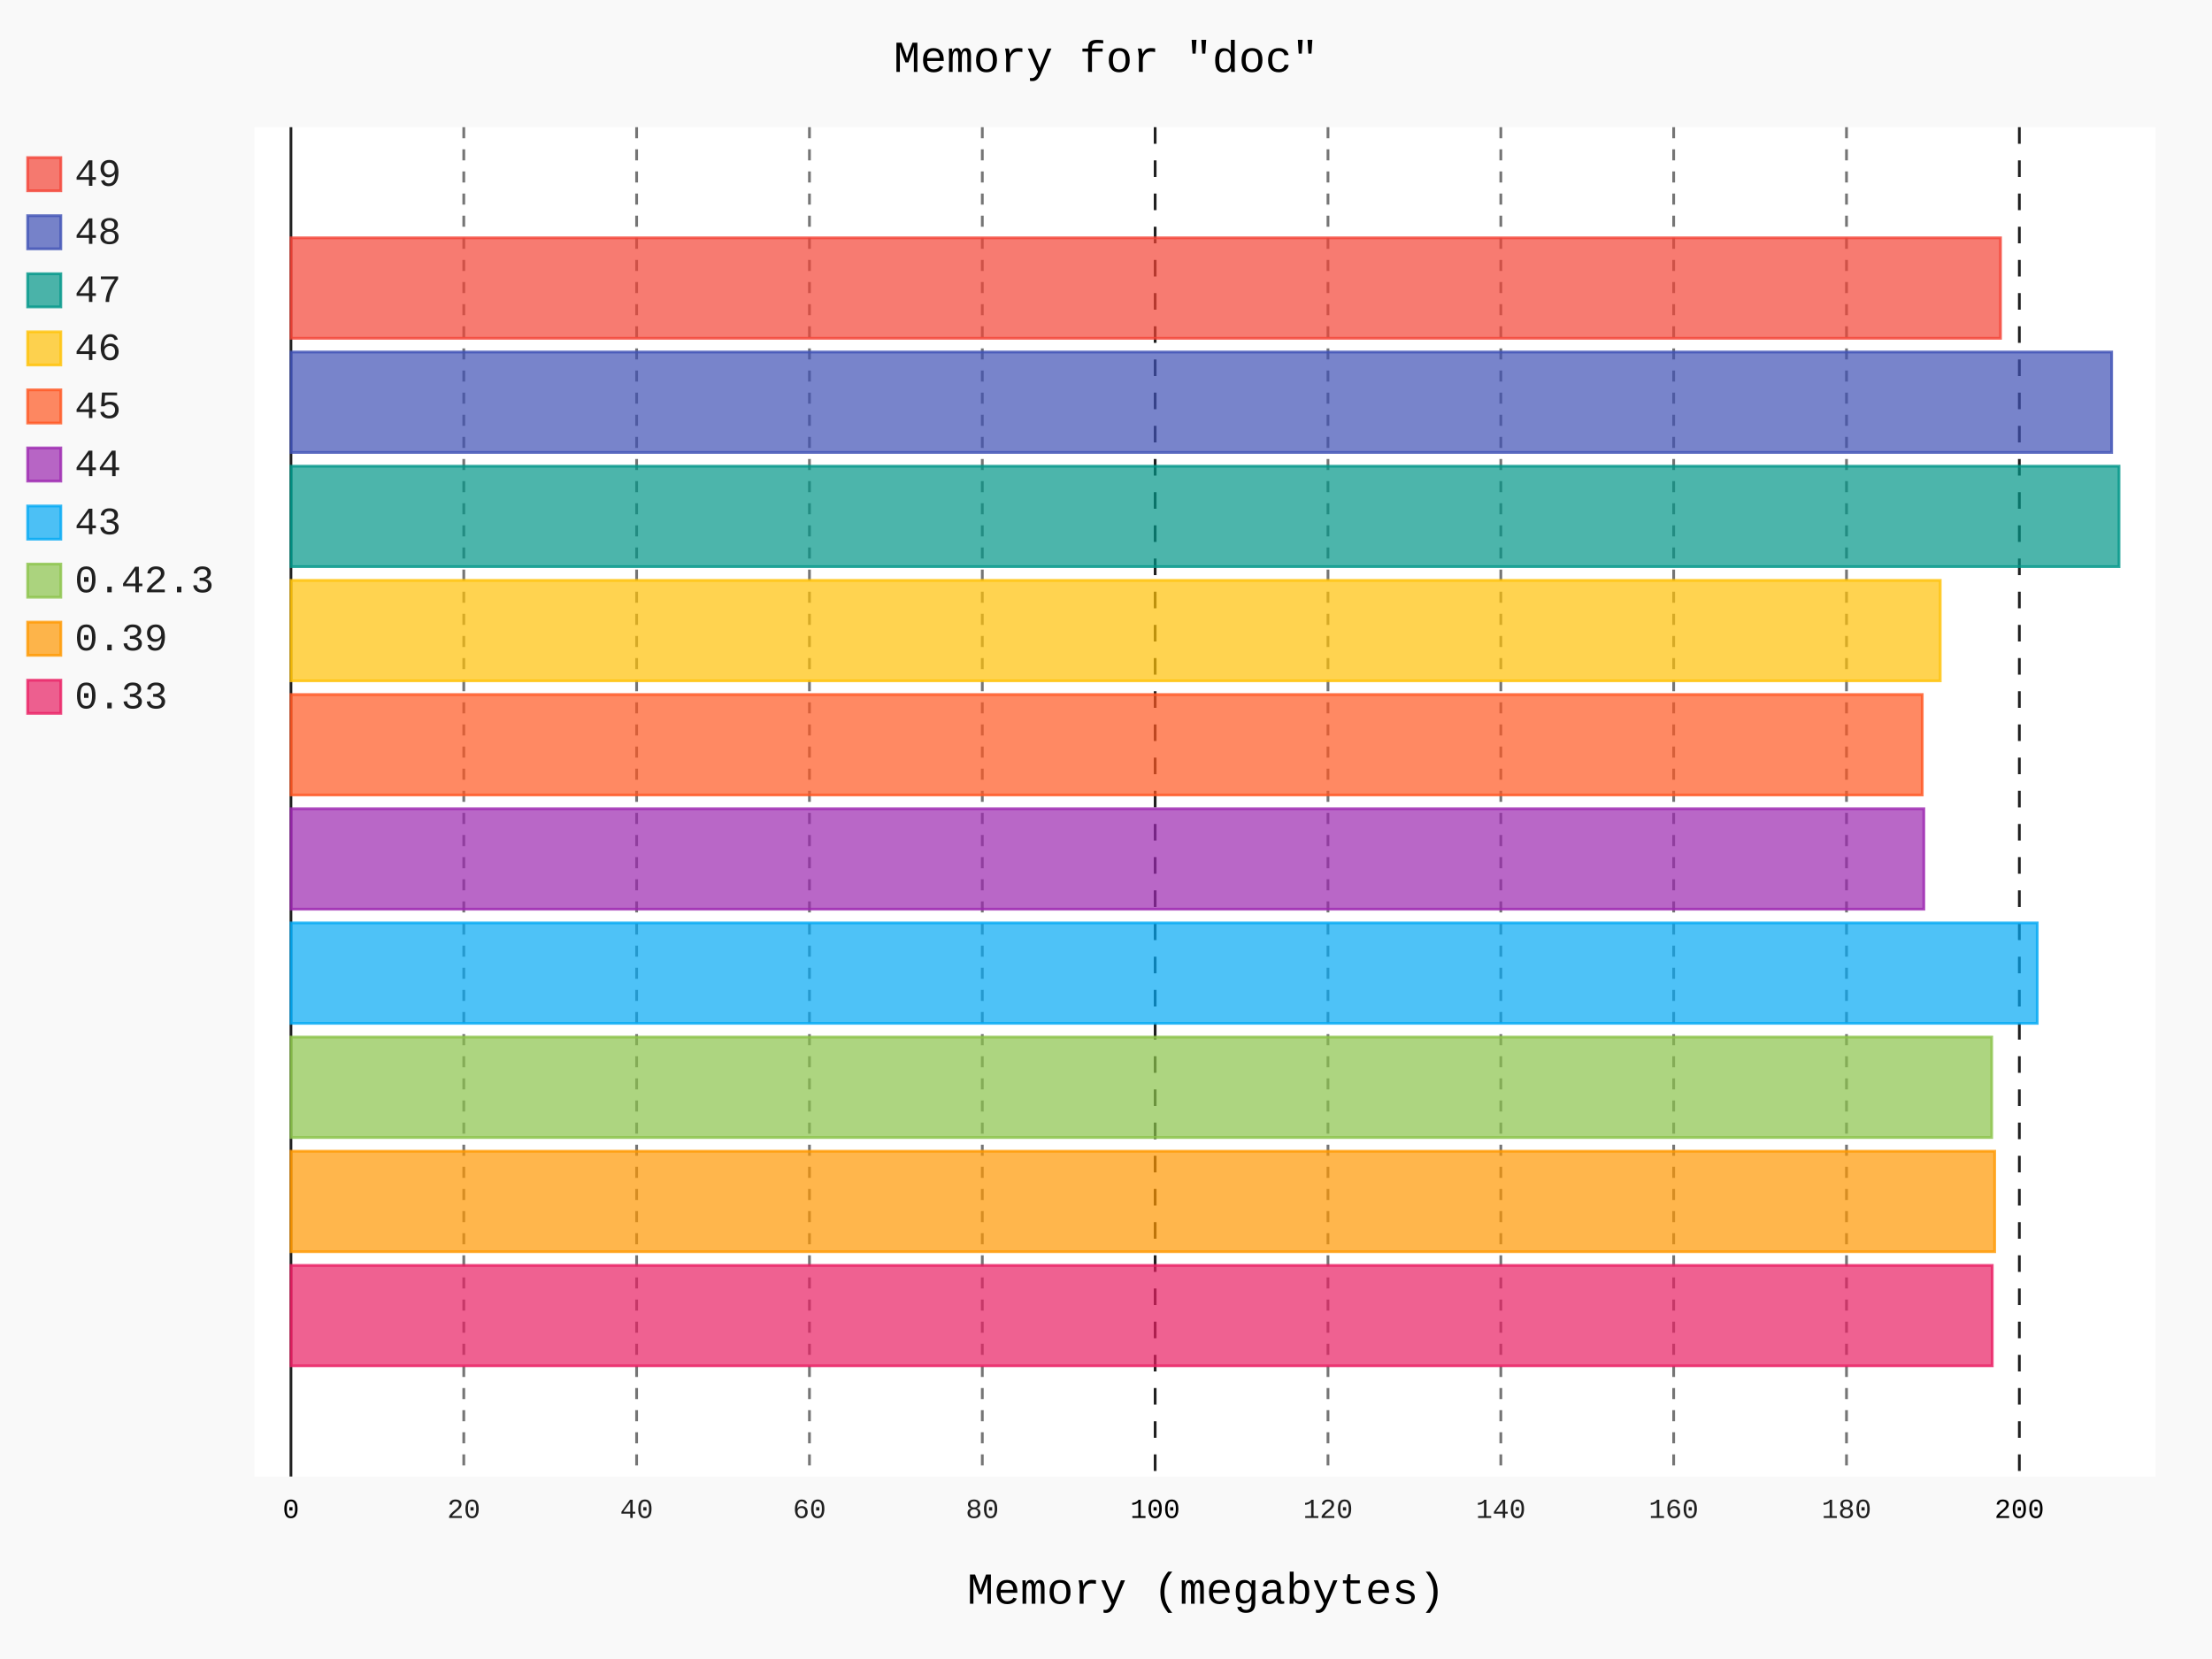
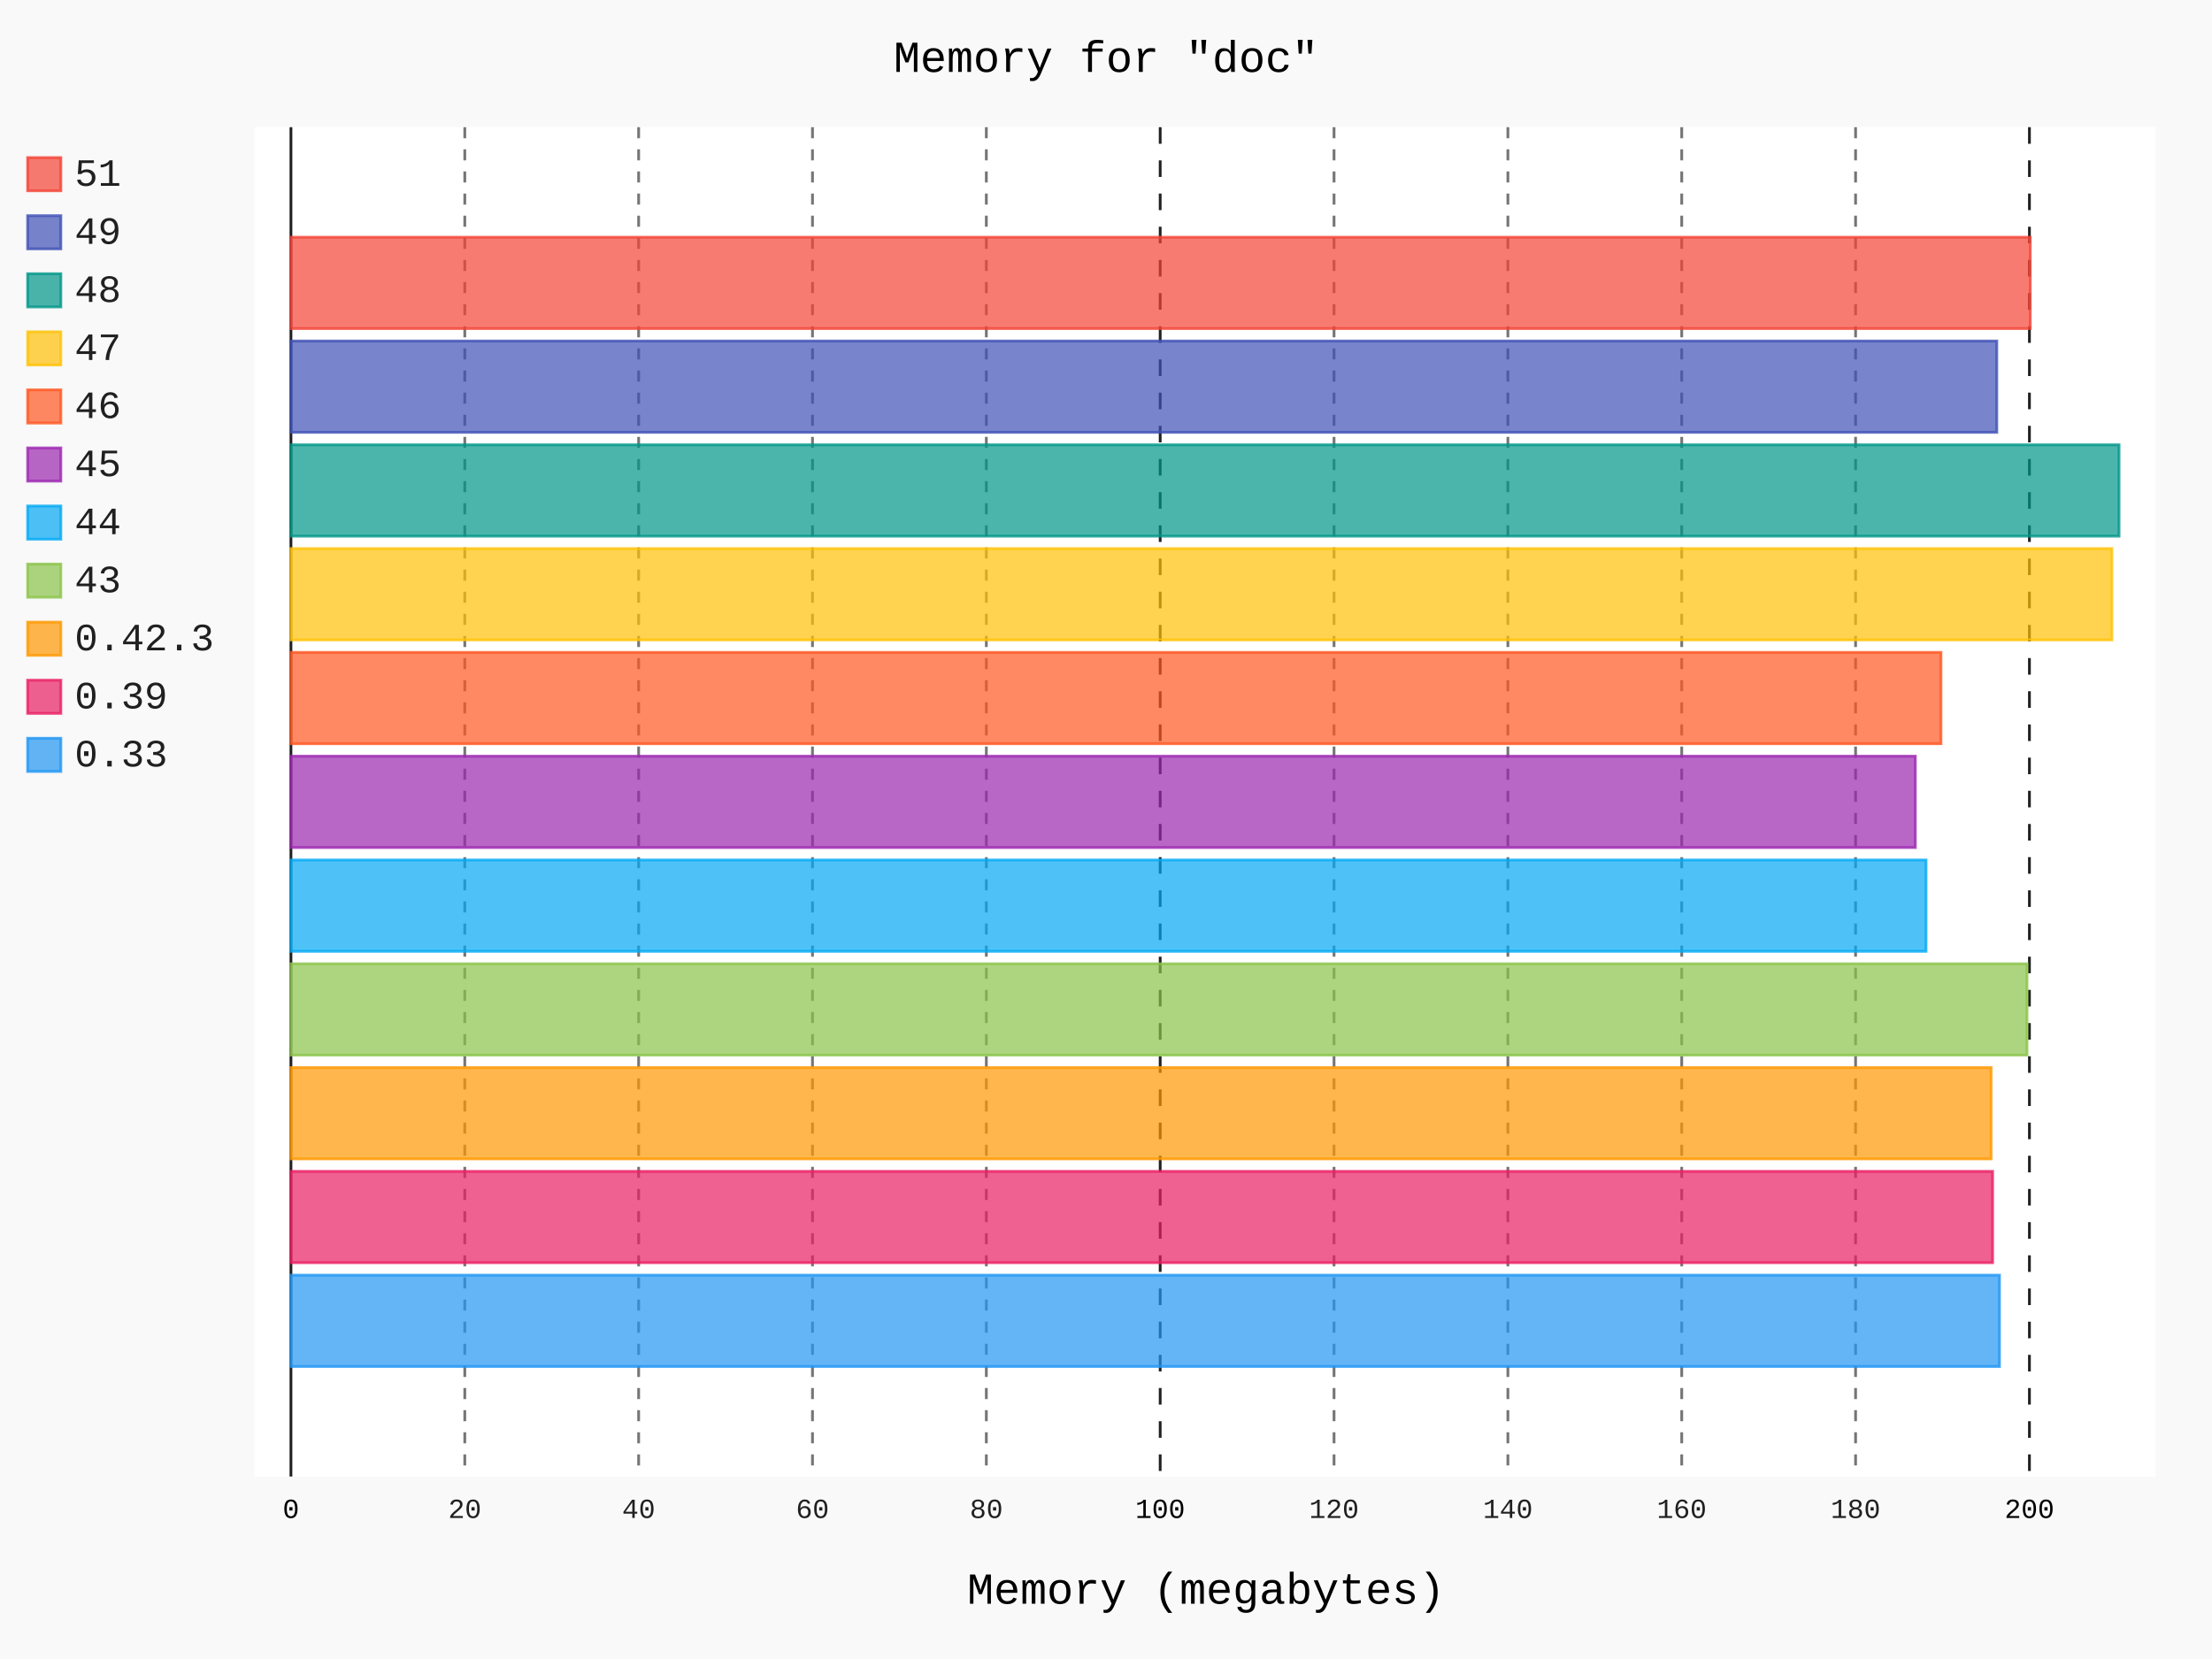
- <svg xmlns="http://www.w3.org/2000/svg" class="pygal-chart" id="chart-a7226d30-f018-4cbb-b6de-66efb2b228c3" viewBox="0 0 800 600">
+ <svg xmlns="http://www.w3.org/2000/svg" class="pygal-chart" id="chart-fff62bf2-cb3a-4dd5-8151-cdb51934aa70" viewBox="0 0 800 600">
  <defs>
-     <style type="text/css">#chart-a7226d30-f018-4cbb-b6de-66efb2b228c3{-webkit-user-select:none;-webkit-font-smoothing:antialiased;font-family:Consolas,"Liberation Mono",Menlo,Courier,monospace}#chart-a7226d30-f018-4cbb-b6de-66efb2b228c3 .title{font-family:Consolas,"Liberation Mono",Menlo,Courier,monospace;font-size:16px}#chart-a7226d30-f018-4cbb-b6de-66efb2b228c3 .legends .legend text{font-family:Consolas,"Liberation Mono",Menlo,Courier,monospace;font-size:14px}#chart-a7226d30-f018-4cbb-b6de-66efb2b228c3 .axis text{font-family:Consolas,"Liberation Mono",Menlo,Courier,monospace;font-size:10px}#chart-a7226d30-f018-4cbb-b6de-66efb2b228c3 .axis text.major{font-family:Consolas,"Liberation Mono",Menlo,Courier,monospace;font-size:10px}#chart-a7226d30-f018-4cbb-b6de-66efb2b228c3 .text-overlay text.value{font-family:Consolas,"Liberation Mono",Menlo,Courier,monospace;font-size:16px}#chart-a7226d30-f018-4cbb-b6de-66efb2b228c3 .text-overlay text.label{font-family:Consolas,"Liberation Mono",Menlo,Courier,monospace;font-size:10px}#chart-a7226d30-f018-4cbb-b6de-66efb2b228c3 .tooltip{font-family:Consolas,"Liberation Mono",Menlo,Courier,monospace;font-size:14px}#chart-a7226d30-f018-4cbb-b6de-66efb2b228c3 text.no_data{font-family:Consolas,"Liberation Mono",Menlo,Courier,monospace;font-size:64px}
- #chart-a7226d30-f018-4cbb-b6de-66efb2b228c3{background-color:rgba(249,249,249,1)}#chart-a7226d30-f018-4cbb-b6de-66efb2b228c3 path,#chart-a7226d30-f018-4cbb-b6de-66efb2b228c3 line,#chart-a7226d30-f018-4cbb-b6de-66efb2b228c3 rect,#chart-a7226d30-f018-4cbb-b6de-66efb2b228c3 circle{-webkit-transition:150ms;-moz-transition:150ms;transition:150ms}#chart-a7226d30-f018-4cbb-b6de-66efb2b228c3 .graph &gt; .background{fill:rgba(249,249,249,1)}#chart-a7226d30-f018-4cbb-b6de-66efb2b228c3 .plot &gt; .background{fill:rgba(255,255,255,1)}#chart-a7226d30-f018-4cbb-b6de-66efb2b228c3 .graph{fill:rgba(0,0,0,.87)}#chart-a7226d30-f018-4cbb-b6de-66efb2b228c3 text.no_data{fill:rgba(0,0,0,1)}#chart-a7226d30-f018-4cbb-b6de-66efb2b228c3 .title{fill:rgba(0,0,0,1)}#chart-a7226d30-f018-4cbb-b6de-66efb2b228c3 .legends .legend text{fill:rgba(0,0,0,.87)}#chart-a7226d30-f018-4cbb-b6de-66efb2b228c3 .legends .legend:hover text{fill:rgba(0,0,0,1)}#chart-a7226d30-f018-4cbb-b6de-66efb2b228c3 .axis .line{stroke:rgba(0,0,0,1)}#chart-a7226d30-f018-4cbb-b6de-66efb2b228c3 .axis .guide.line{stroke:rgba(0,0,0,.54)}#chart-a7226d30-f018-4cbb-b6de-66efb2b228c3 .axis .major.line{stroke:rgba(0,0,0,.87)}#chart-a7226d30-f018-4cbb-b6de-66efb2b228c3 .axis text.major{fill:rgba(0,0,0,1)}#chart-a7226d30-f018-4cbb-b6de-66efb2b228c3 .axis.y .guides:hover .guide.line,#chart-a7226d30-f018-4cbb-b6de-66efb2b228c3 .line-graph .axis.x .guides:hover .guide.line,#chart-a7226d30-f018-4cbb-b6de-66efb2b228c3 .stackedline-graph .axis.x .guides:hover .guide.line,#chart-a7226d30-f018-4cbb-b6de-66efb2b228c3 .xy-graph .axis.x .guides:hover .guide.line{stroke:rgba(0,0,0,1)}#chart-a7226d30-f018-4cbb-b6de-66efb2b228c3 .axis .guides:hover text{fill:rgba(0,0,0,1)}#chart-a7226d30-f018-4cbb-b6de-66efb2b228c3 .reactive{fill-opacity:.7;stroke-opacity:.8}#chart-a7226d30-f018-4cbb-b6de-66efb2b228c3 .ci{stroke:rgba(0,0,0,.87)}#chart-a7226d30-f018-4cbb-b6de-66efb2b228c3 .reactive.active,#chart-a7226d30-f018-4cbb-b6de-66efb2b228c3 .active .reactive{fill-opacity:.8;stroke-opacity:.9;stroke-width:4}#chart-a7226d30-f018-4cbb-b6de-66efb2b228c3 .ci .reactive.active{stroke-width:1.5}#chart-a7226d30-f018-4cbb-b6de-66efb2b228c3 .series text{fill:rgba(0,0,0,1)}#chart-a7226d30-f018-4cbb-b6de-66efb2b228c3 .tooltip rect{fill:rgba(255,255,255,1);stroke:rgba(0,0,0,1);-webkit-transition:opacity 150ms;-moz-transition:opacity 150ms;transition:opacity 150ms}#chart-a7226d30-f018-4cbb-b6de-66efb2b228c3 .tooltip .label{fill:rgba(0,0,0,.87)}#chart-a7226d30-f018-4cbb-b6de-66efb2b228c3 .tooltip .label{fill:rgba(0,0,0,.87)}#chart-a7226d30-f018-4cbb-b6de-66efb2b228c3 .tooltip .legend{font-size:.8em;fill:rgba(0,0,0,.54)}#chart-a7226d30-f018-4cbb-b6de-66efb2b228c3 .tooltip .x_label{font-size:.6em;fill:rgba(0,0,0,1)}#chart-a7226d30-f018-4cbb-b6de-66efb2b228c3 .tooltip .xlink{font-size:.5em;text-decoration:underline}#chart-a7226d30-f018-4cbb-b6de-66efb2b228c3 .tooltip .value{font-size:1.5em}#chart-a7226d30-f018-4cbb-b6de-66efb2b228c3 .bound{font-size:.5em}#chart-a7226d30-f018-4cbb-b6de-66efb2b228c3 .max-value{font-size:.75em;fill:rgba(0,0,0,.54)}#chart-a7226d30-f018-4cbb-b6de-66efb2b228c3 .map-element{fill:rgba(255,255,255,1);stroke:rgba(0,0,0,.54) !important}#chart-a7226d30-f018-4cbb-b6de-66efb2b228c3 .map-element .reactive{fill-opacity:inherit;stroke-opacity:inherit}#chart-a7226d30-f018-4cbb-b6de-66efb2b228c3 .color-0,#chart-a7226d30-f018-4cbb-b6de-66efb2b228c3 .color-0 a:visited{stroke:#F44336;fill:#F44336}#chart-a7226d30-f018-4cbb-b6de-66efb2b228c3 .color-1,#chart-a7226d30-f018-4cbb-b6de-66efb2b228c3 .color-1 a:visited{stroke:#3F51B5;fill:#3F51B5}#chart-a7226d30-f018-4cbb-b6de-66efb2b228c3 .color-2,#chart-a7226d30-f018-4cbb-b6de-66efb2b228c3 .color-2 a:visited{stroke:#009688;fill:#009688}#chart-a7226d30-f018-4cbb-b6de-66efb2b228c3 .color-3,#chart-a7226d30-f018-4cbb-b6de-66efb2b228c3 .color-3 a:visited{stroke:#FFC107;fill:#FFC107}#chart-a7226d30-f018-4cbb-b6de-66efb2b228c3 .color-4,#chart-a7226d30-f018-4cbb-b6de-66efb2b228c3 .color-4 a:visited{stroke:#FF5722;fill:#FF5722}#chart-a7226d30-f018-4cbb-b6de-66efb2b228c3 .color-5,#chart-a7226d30-f018-4cbb-b6de-66efb2b228c3 .color-5 a:visited{stroke:#9C27B0;fill:#9C27B0}#chart-a7226d30-f018-4cbb-b6de-66efb2b228c3 .color-6,#chart-a7226d30-f018-4cbb-b6de-66efb2b228c3 .color-6 a:visited{stroke:#03A9F4;fill:#03A9F4}#chart-a7226d30-f018-4cbb-b6de-66efb2b228c3 .color-7,#chart-a7226d30-f018-4cbb-b6de-66efb2b228c3 .color-7 a:visited{stroke:#8BC34A;fill:#8BC34A}#chart-a7226d30-f018-4cbb-b6de-66efb2b228c3 .color-8,#chart-a7226d30-f018-4cbb-b6de-66efb2b228c3 .color-8 a:visited{stroke:#FF9800;fill:#FF9800}#chart-a7226d30-f018-4cbb-b6de-66efb2b228c3 .color-9,#chart-a7226d30-f018-4cbb-b6de-66efb2b228c3 .color-9 a:visited{stroke:#E91E63;fill:#E91E63}#chart-a7226d30-f018-4cbb-b6de-66efb2b228c3 .text-overlay .color-0 text{fill:black}#chart-a7226d30-f018-4cbb-b6de-66efb2b228c3 .text-overlay .color-1 text{fill:black}#chart-a7226d30-f018-4cbb-b6de-66efb2b228c3 .text-overlay .color-2 text{fill:black}#chart-a7226d30-f018-4cbb-b6de-66efb2b228c3 .text-overlay .color-3 text{fill:black}#chart-a7226d30-f018-4cbb-b6de-66efb2b228c3 .text-overlay .color-4 text{fill:black}#chart-a7226d30-f018-4cbb-b6de-66efb2b228c3 .text-overlay .color-5 text{fill:black}#chart-a7226d30-f018-4cbb-b6de-66efb2b228c3 .text-overlay .color-6 text{fill:black}#chart-a7226d30-f018-4cbb-b6de-66efb2b228c3 .text-overlay .color-7 text{fill:black}#chart-a7226d30-f018-4cbb-b6de-66efb2b228c3 .text-overlay .color-8 text{fill:black}#chart-a7226d30-f018-4cbb-b6de-66efb2b228c3 .text-overlay .color-9 text{fill:black}
- #chart-a7226d30-f018-4cbb-b6de-66efb2b228c3 text.no_data{text-anchor:middle}#chart-a7226d30-f018-4cbb-b6de-66efb2b228c3 .guide.line{fill:none}#chart-a7226d30-f018-4cbb-b6de-66efb2b228c3 .centered{text-anchor:middle}#chart-a7226d30-f018-4cbb-b6de-66efb2b228c3 .title{text-anchor:middle}#chart-a7226d30-f018-4cbb-b6de-66efb2b228c3 .legends .legend text{fill-opacity:1}#chart-a7226d30-f018-4cbb-b6de-66efb2b228c3 .axis.x text{text-anchor:middle}#chart-a7226d30-f018-4cbb-b6de-66efb2b228c3 .axis.x:not(.web) text[transform]{text-anchor:start}#chart-a7226d30-f018-4cbb-b6de-66efb2b228c3 .axis.x:not(.web) text[transform].backwards{text-anchor:end}#chart-a7226d30-f018-4cbb-b6de-66efb2b228c3 .axis.y text{text-anchor:end}#chart-a7226d30-f018-4cbb-b6de-66efb2b228c3 .axis.y text[transform].backwards{text-anchor:start}#chart-a7226d30-f018-4cbb-b6de-66efb2b228c3 .axis.y2 text{text-anchor:start}#chart-a7226d30-f018-4cbb-b6de-66efb2b228c3 .axis.y2 text[transform].backwards{text-anchor:end}#chart-a7226d30-f018-4cbb-b6de-66efb2b228c3 .axis .guide.line{stroke-dasharray:4,4}#chart-a7226d30-f018-4cbb-b6de-66efb2b228c3 .axis .major.guide.line{stroke-dasharray:6,6}#chart-a7226d30-f018-4cbb-b6de-66efb2b228c3 .horizontal .axis.y .guide.line,#chart-a7226d30-f018-4cbb-b6de-66efb2b228c3 .horizontal .axis.y2 .guide.line,#chart-a7226d30-f018-4cbb-b6de-66efb2b228c3 .vertical .axis.x .guide.line{opacity:0}#chart-a7226d30-f018-4cbb-b6de-66efb2b228c3 .horizontal .axis.always_show .guide.line,#chart-a7226d30-f018-4cbb-b6de-66efb2b228c3 .vertical .axis.always_show .guide.line{opacity:1 !important}#chart-a7226d30-f018-4cbb-b6de-66efb2b228c3 .axis.y .guides:hover .guide.line,#chart-a7226d30-f018-4cbb-b6de-66efb2b228c3 .axis.y2 .guides:hover .guide.line,#chart-a7226d30-f018-4cbb-b6de-66efb2b228c3 .axis.x .guides:hover .guide.line{opacity:1}#chart-a7226d30-f018-4cbb-b6de-66efb2b228c3 .axis .guides:hover text{opacity:1}#chart-a7226d30-f018-4cbb-b6de-66efb2b228c3 .nofill{fill:none}#chart-a7226d30-f018-4cbb-b6de-66efb2b228c3 .subtle-fill{fill-opacity:.2}#chart-a7226d30-f018-4cbb-b6de-66efb2b228c3 .dot{stroke-width:1px;fill-opacity:1}#chart-a7226d30-f018-4cbb-b6de-66efb2b228c3 .dot.active{stroke-width:5px}#chart-a7226d30-f018-4cbb-b6de-66efb2b228c3 .dot.negative{fill:transparent}#chart-a7226d30-f018-4cbb-b6de-66efb2b228c3 text,#chart-a7226d30-f018-4cbb-b6de-66efb2b228c3 tspan{stroke:none !important}#chart-a7226d30-f018-4cbb-b6de-66efb2b228c3 .series text.active{opacity:1}#chart-a7226d30-f018-4cbb-b6de-66efb2b228c3 .tooltip rect{fill-opacity:.95;stroke-width:.5}#chart-a7226d30-f018-4cbb-b6de-66efb2b228c3 .tooltip text{fill-opacity:1}#chart-a7226d30-f018-4cbb-b6de-66efb2b228c3 .showable{visibility:hidden}#chart-a7226d30-f018-4cbb-b6de-66efb2b228c3 .showable.shown{visibility:visible}#chart-a7226d30-f018-4cbb-b6de-66efb2b228c3 .gauge-background{fill:rgba(229,229,229,1);stroke:none}#chart-a7226d30-f018-4cbb-b6de-66efb2b228c3 .bg-lines{stroke:rgba(249,249,249,1);stroke-width:2px}</style>
+     <style type="text/css">#chart-fff62bf2-cb3a-4dd5-8151-cdb51934aa70{-webkit-user-select:none;-webkit-font-smoothing:antialiased;font-family:Consolas,"Liberation Mono",Menlo,Courier,monospace}#chart-fff62bf2-cb3a-4dd5-8151-cdb51934aa70 .title{font-family:Consolas,"Liberation Mono",Menlo,Courier,monospace;font-size:16px}#chart-fff62bf2-cb3a-4dd5-8151-cdb51934aa70 .legends .legend text{font-family:Consolas,"Liberation Mono",Menlo,Courier,monospace;font-size:14px}#chart-fff62bf2-cb3a-4dd5-8151-cdb51934aa70 .axis text{font-family:Consolas,"Liberation Mono",Menlo,Courier,monospace;font-size:10px}#chart-fff62bf2-cb3a-4dd5-8151-cdb51934aa70 .axis text.major{font-family:Consolas,"Liberation Mono",Menlo,Courier,monospace;font-size:10px}#chart-fff62bf2-cb3a-4dd5-8151-cdb51934aa70 .text-overlay text.value{font-family:Consolas,"Liberation Mono",Menlo,Courier,monospace;font-size:16px}#chart-fff62bf2-cb3a-4dd5-8151-cdb51934aa70 .text-overlay text.label{font-family:Consolas,"Liberation Mono",Menlo,Courier,monospace;font-size:10px}#chart-fff62bf2-cb3a-4dd5-8151-cdb51934aa70 .tooltip{font-family:Consolas,"Liberation Mono",Menlo,Courier,monospace;font-size:14px}#chart-fff62bf2-cb3a-4dd5-8151-cdb51934aa70 text.no_data{font-family:Consolas,"Liberation Mono",Menlo,Courier,monospace;font-size:64px}
+ #chart-fff62bf2-cb3a-4dd5-8151-cdb51934aa70{background-color:rgba(249,249,249,1)}#chart-fff62bf2-cb3a-4dd5-8151-cdb51934aa70 path,#chart-fff62bf2-cb3a-4dd5-8151-cdb51934aa70 line,#chart-fff62bf2-cb3a-4dd5-8151-cdb51934aa70 rect,#chart-fff62bf2-cb3a-4dd5-8151-cdb51934aa70 circle{-webkit-transition:150ms;-moz-transition:150ms;transition:150ms}#chart-fff62bf2-cb3a-4dd5-8151-cdb51934aa70 .graph &gt; .background{fill:rgba(249,249,249,1)}#chart-fff62bf2-cb3a-4dd5-8151-cdb51934aa70 .plot &gt; .background{fill:rgba(255,255,255,1)}#chart-fff62bf2-cb3a-4dd5-8151-cdb51934aa70 .graph{fill:rgba(0,0,0,.87)}#chart-fff62bf2-cb3a-4dd5-8151-cdb51934aa70 text.no_data{fill:rgba(0,0,0,1)}#chart-fff62bf2-cb3a-4dd5-8151-cdb51934aa70 .title{fill:rgba(0,0,0,1)}#chart-fff62bf2-cb3a-4dd5-8151-cdb51934aa70 .legends .legend text{fill:rgba(0,0,0,.87)}#chart-fff62bf2-cb3a-4dd5-8151-cdb51934aa70 .legends .legend:hover text{fill:rgba(0,0,0,1)}#chart-fff62bf2-cb3a-4dd5-8151-cdb51934aa70 .axis .line{stroke:rgba(0,0,0,1)}#chart-fff62bf2-cb3a-4dd5-8151-cdb51934aa70 .axis .guide.line{stroke:rgba(0,0,0,.54)}#chart-fff62bf2-cb3a-4dd5-8151-cdb51934aa70 .axis .major.line{stroke:rgba(0,0,0,.87)}#chart-fff62bf2-cb3a-4dd5-8151-cdb51934aa70 .axis text.major{fill:rgba(0,0,0,1)}#chart-fff62bf2-cb3a-4dd5-8151-cdb51934aa70 .axis.y .guides:hover .guide.line,#chart-fff62bf2-cb3a-4dd5-8151-cdb51934aa70 .line-graph .axis.x .guides:hover .guide.line,#chart-fff62bf2-cb3a-4dd5-8151-cdb51934aa70 .stackedline-graph .axis.x .guides:hover .guide.line,#chart-fff62bf2-cb3a-4dd5-8151-cdb51934aa70 .xy-graph .axis.x .guides:hover .guide.line{stroke:rgba(0,0,0,1)}#chart-fff62bf2-cb3a-4dd5-8151-cdb51934aa70 .axis .guides:hover text{fill:rgba(0,0,0,1)}#chart-fff62bf2-cb3a-4dd5-8151-cdb51934aa70 .reactive{fill-opacity:.7;stroke-opacity:.8}#chart-fff62bf2-cb3a-4dd5-8151-cdb51934aa70 .ci{stroke:rgba(0,0,0,.87)}#chart-fff62bf2-cb3a-4dd5-8151-cdb51934aa70 .reactive.active,#chart-fff62bf2-cb3a-4dd5-8151-cdb51934aa70 .active .reactive{fill-opacity:.8;stroke-opacity:.9;stroke-width:4}#chart-fff62bf2-cb3a-4dd5-8151-cdb51934aa70 .ci .reactive.active{stroke-width:1.5}#chart-fff62bf2-cb3a-4dd5-8151-cdb51934aa70 .series text{fill:rgba(0,0,0,1)}#chart-fff62bf2-cb3a-4dd5-8151-cdb51934aa70 .tooltip rect{fill:rgba(255,255,255,1);stroke:rgba(0,0,0,1);-webkit-transition:opacity 150ms;-moz-transition:opacity 150ms;transition:opacity 150ms}#chart-fff62bf2-cb3a-4dd5-8151-cdb51934aa70 .tooltip .label{fill:rgba(0,0,0,.87)}#chart-fff62bf2-cb3a-4dd5-8151-cdb51934aa70 .tooltip .label{fill:rgba(0,0,0,.87)}#chart-fff62bf2-cb3a-4dd5-8151-cdb51934aa70 .tooltip .legend{font-size:.8em;fill:rgba(0,0,0,.54)}#chart-fff62bf2-cb3a-4dd5-8151-cdb51934aa70 .tooltip .x_label{font-size:.6em;fill:rgba(0,0,0,1)}#chart-fff62bf2-cb3a-4dd5-8151-cdb51934aa70 .tooltip .xlink{font-size:.5em;text-decoration:underline}#chart-fff62bf2-cb3a-4dd5-8151-cdb51934aa70 .tooltip .value{font-size:1.5em}#chart-fff62bf2-cb3a-4dd5-8151-cdb51934aa70 .bound{font-size:.5em}#chart-fff62bf2-cb3a-4dd5-8151-cdb51934aa70 .max-value{font-size:.75em;fill:rgba(0,0,0,.54)}#chart-fff62bf2-cb3a-4dd5-8151-cdb51934aa70 .map-element{fill:rgba(255,255,255,1);stroke:rgba(0,0,0,.54) !important}#chart-fff62bf2-cb3a-4dd5-8151-cdb51934aa70 .map-element .reactive{fill-opacity:inherit;stroke-opacity:inherit}#chart-fff62bf2-cb3a-4dd5-8151-cdb51934aa70 .color-0,#chart-fff62bf2-cb3a-4dd5-8151-cdb51934aa70 .color-0 a:visited{stroke:#F44336;fill:#F44336}#chart-fff62bf2-cb3a-4dd5-8151-cdb51934aa70 .color-1,#chart-fff62bf2-cb3a-4dd5-8151-cdb51934aa70 .color-1 a:visited{stroke:#3F51B5;fill:#3F51B5}#chart-fff62bf2-cb3a-4dd5-8151-cdb51934aa70 .color-2,#chart-fff62bf2-cb3a-4dd5-8151-cdb51934aa70 .color-2 a:visited{stroke:#009688;fill:#009688}#chart-fff62bf2-cb3a-4dd5-8151-cdb51934aa70 .color-3,#chart-fff62bf2-cb3a-4dd5-8151-cdb51934aa70 .color-3 a:visited{stroke:#FFC107;fill:#FFC107}#chart-fff62bf2-cb3a-4dd5-8151-cdb51934aa70 .color-4,#chart-fff62bf2-cb3a-4dd5-8151-cdb51934aa70 .color-4 a:visited{stroke:#FF5722;fill:#FF5722}#chart-fff62bf2-cb3a-4dd5-8151-cdb51934aa70 .color-5,#chart-fff62bf2-cb3a-4dd5-8151-cdb51934aa70 .color-5 a:visited{stroke:#9C27B0;fill:#9C27B0}#chart-fff62bf2-cb3a-4dd5-8151-cdb51934aa70 .color-6,#chart-fff62bf2-cb3a-4dd5-8151-cdb51934aa70 .color-6 a:visited{stroke:#03A9F4;fill:#03A9F4}#chart-fff62bf2-cb3a-4dd5-8151-cdb51934aa70 .color-7,#chart-fff62bf2-cb3a-4dd5-8151-cdb51934aa70 .color-7 a:visited{stroke:#8BC34A;fill:#8BC34A}#chart-fff62bf2-cb3a-4dd5-8151-cdb51934aa70 .color-8,#chart-fff62bf2-cb3a-4dd5-8151-cdb51934aa70 .color-8 a:visited{stroke:#FF9800;fill:#FF9800}#chart-fff62bf2-cb3a-4dd5-8151-cdb51934aa70 .color-9,#chart-fff62bf2-cb3a-4dd5-8151-cdb51934aa70 .color-9 a:visited{stroke:#E91E63;fill:#E91E63}#chart-fff62bf2-cb3a-4dd5-8151-cdb51934aa70 .color-10,#chart-fff62bf2-cb3a-4dd5-8151-cdb51934aa70 .color-10 a:visited{stroke:#2196F3;fill:#2196F3}#chart-fff62bf2-cb3a-4dd5-8151-cdb51934aa70 .text-overlay .color-0 text{fill:black}#chart-fff62bf2-cb3a-4dd5-8151-cdb51934aa70 .text-overlay .color-1 text{fill:black}#chart-fff62bf2-cb3a-4dd5-8151-cdb51934aa70 .text-overlay .color-2 text{fill:black}#chart-fff62bf2-cb3a-4dd5-8151-cdb51934aa70 .text-overlay .color-3 text{fill:black}#chart-fff62bf2-cb3a-4dd5-8151-cdb51934aa70 .text-overlay .color-4 text{fill:black}#chart-fff62bf2-cb3a-4dd5-8151-cdb51934aa70 .text-overlay .color-5 text{fill:black}#chart-fff62bf2-cb3a-4dd5-8151-cdb51934aa70 .text-overlay .color-6 text{fill:black}#chart-fff62bf2-cb3a-4dd5-8151-cdb51934aa70 .text-overlay .color-7 text{fill:black}#chart-fff62bf2-cb3a-4dd5-8151-cdb51934aa70 .text-overlay .color-8 text{fill:black}#chart-fff62bf2-cb3a-4dd5-8151-cdb51934aa70 .text-overlay .color-9 text{fill:black}#chart-fff62bf2-cb3a-4dd5-8151-cdb51934aa70 .text-overlay .color-10 text{fill:black}
+ #chart-fff62bf2-cb3a-4dd5-8151-cdb51934aa70 text.no_data{text-anchor:middle}#chart-fff62bf2-cb3a-4dd5-8151-cdb51934aa70 .guide.line{fill:none}#chart-fff62bf2-cb3a-4dd5-8151-cdb51934aa70 .centered{text-anchor:middle}#chart-fff62bf2-cb3a-4dd5-8151-cdb51934aa70 .title{text-anchor:middle}#chart-fff62bf2-cb3a-4dd5-8151-cdb51934aa70 .legends .legend text{fill-opacity:1}#chart-fff62bf2-cb3a-4dd5-8151-cdb51934aa70 .axis.x text{text-anchor:middle}#chart-fff62bf2-cb3a-4dd5-8151-cdb51934aa70 .axis.x:not(.web) text[transform]{text-anchor:start}#chart-fff62bf2-cb3a-4dd5-8151-cdb51934aa70 .axis.x:not(.web) text[transform].backwards{text-anchor:end}#chart-fff62bf2-cb3a-4dd5-8151-cdb51934aa70 .axis.y text{text-anchor:end}#chart-fff62bf2-cb3a-4dd5-8151-cdb51934aa70 .axis.y text[transform].backwards{text-anchor:start}#chart-fff62bf2-cb3a-4dd5-8151-cdb51934aa70 .axis.y2 text{text-anchor:start}#chart-fff62bf2-cb3a-4dd5-8151-cdb51934aa70 .axis.y2 text[transform].backwards{text-anchor:end}#chart-fff62bf2-cb3a-4dd5-8151-cdb51934aa70 .axis .guide.line{stroke-dasharray:4,4}#chart-fff62bf2-cb3a-4dd5-8151-cdb51934aa70 .axis .major.guide.line{stroke-dasharray:6,6}#chart-fff62bf2-cb3a-4dd5-8151-cdb51934aa70 .horizontal .axis.y .guide.line,#chart-fff62bf2-cb3a-4dd5-8151-cdb51934aa70 .horizontal .axis.y2 .guide.line,#chart-fff62bf2-cb3a-4dd5-8151-cdb51934aa70 .vertical .axis.x .guide.line{opacity:0}#chart-fff62bf2-cb3a-4dd5-8151-cdb51934aa70 .horizontal .axis.always_show .guide.line,#chart-fff62bf2-cb3a-4dd5-8151-cdb51934aa70 .vertical .axis.always_show .guide.line{opacity:1 !important}#chart-fff62bf2-cb3a-4dd5-8151-cdb51934aa70 .axis.y .guides:hover .guide.line,#chart-fff62bf2-cb3a-4dd5-8151-cdb51934aa70 .axis.y2 .guides:hover .guide.line,#chart-fff62bf2-cb3a-4dd5-8151-cdb51934aa70 .axis.x .guides:hover .guide.line{opacity:1}#chart-fff62bf2-cb3a-4dd5-8151-cdb51934aa70 .axis .guides:hover text{opacity:1}#chart-fff62bf2-cb3a-4dd5-8151-cdb51934aa70 .nofill{fill:none}#chart-fff62bf2-cb3a-4dd5-8151-cdb51934aa70 .subtle-fill{fill-opacity:.2}#chart-fff62bf2-cb3a-4dd5-8151-cdb51934aa70 .dot{stroke-width:1px;fill-opacity:1}#chart-fff62bf2-cb3a-4dd5-8151-cdb51934aa70 .dot.active{stroke-width:5px}#chart-fff62bf2-cb3a-4dd5-8151-cdb51934aa70 .dot.negative{fill:transparent}#chart-fff62bf2-cb3a-4dd5-8151-cdb51934aa70 text,#chart-fff62bf2-cb3a-4dd5-8151-cdb51934aa70 tspan{stroke:none !important}#chart-fff62bf2-cb3a-4dd5-8151-cdb51934aa70 .series text.active{opacity:1}#chart-fff62bf2-cb3a-4dd5-8151-cdb51934aa70 .tooltip rect{fill-opacity:.95;stroke-width:.5}#chart-fff62bf2-cb3a-4dd5-8151-cdb51934aa70 .tooltip text{fill-opacity:1}#chart-fff62bf2-cb3a-4dd5-8151-cdb51934aa70 .showable{visibility:hidden}#chart-fff62bf2-cb3a-4dd5-8151-cdb51934aa70 .showable.shown{visibility:visible}#chart-fff62bf2-cb3a-4dd5-8151-cdb51934aa70 .gauge-background{fill:rgba(229,229,229,1);stroke:none}#chart-fff62bf2-cb3a-4dd5-8151-cdb51934aa70 .bg-lines{stroke:rgba(249,249,249,1);stroke-width:2px}</style>
  </defs>
  <g class="graph horizontalbar-graph horizontal">
    <rect class="background" height="600" width="800" x="0" y="0" />
    <g class="plot" transform="translate(92, 46)">
      <rect class="background" height="488" width="687.6" x="0" y="0" />
      <g class="axis x always_show">
        <g class="guides">
          <path class="axis major line" d="M13.223 0 v488" />
          <text class="major" x="13.223" y="503.0">0</text>
        </g>
        <g class="guides">
-           <path class="guide line" d="M75.733 0 v488" />
-           <text class="" x="75.733" y="503.0">20</text>
-         </g>
-         <g class="guides">
-           <path class="guide line" d="M138.243 0 v488" />
-           <text class="" x="138.243" y="503.0">40</text>
-         </g>
-         <g class="guides">
-           <path class="guide line" d="M200.753 0 v488" />
-           <text class="" x="200.753" y="503.0">60</text>
-         </g>
-         <g class="guides">
-           <path class="guide line" d="M263.263 0 v488" />
-           <text class="" x="263.263" y="503.0">80</text>
-         </g>
-         <g class="guides">
-           <path class="major guide line" d="M325.773 0 v488" />
-           <text class="major" x="325.773" y="503.0">100</text>
-         </g>
-         <g class="guides">
-           <path class="guide line" d="M388.283 0 v488" />
-           <text class="" x="388.283" y="503.0">120</text>
-         </g>
-         <g class="guides">
-           <path class="guide line" d="M450.794 0 v488" />
-           <text class="" x="450.794" y="503.0">140</text>
-         </g>
-         <g class="guides">
-           <path class="guide line" d="M513.304 0 v488" />
-           <text class="" x="513.304" y="503.0">160</text>
-         </g>
-         <g class="guides">
-           <path class="guide line" d="M575.814 0 v488" />
-           <text class="" x="575.814" y="503.0">180</text>
-         </g>
-         <g class="guides">
-           <path class="major guide line" d="M638.324 0 v488" />
-           <text class="major" x="638.324" y="503.0">200</text>
+           <path class="guide line" d="M76.098 0 v488" />
+           <text class="" x="76.098" y="503.0">20</text>
+         </g>
+         <g class="guides">
+           <path class="guide line" d="M138.972 0 v488" />
+           <text class="" x="138.972" y="503.0">40</text>
+         </g>
+         <g class="guides">
+           <path class="guide line" d="M201.847 0 v488" />
+           <text class="" x="201.847" y="503.0">60</text>
+         </g>
+         <g class="guides">
+           <path class="guide line" d="M264.722 0 v488" />
+           <text class="" x="264.722" y="503.0">80</text>
+         </g>
+         <g class="guides">
+           <path class="major guide line" d="M327.596 0 v488" />
+           <text class="major" x="327.596" y="503.0">100</text>
+         </g>
+         <g class="guides">
+           <path class="guide line" d="M390.471 0 v488" />
+           <text class="" x="390.471" y="503.0">120</text>
+         </g>
+         <g class="guides">
+           <path class="guide line" d="M453.346 0 v488" />
+           <text class="" x="453.346" y="503.0">140</text>
+         </g>
+         <g class="guides">
+           <path class="guide line" d="M516.22 0 v488" />
+           <text class="" x="516.22" y="503.0">160</text>
+         </g>
+         <g class="guides">
+           <path class="guide line" d="M579.095 0 v488" />
+           <text class="" x="579.095" y="503.0">180</text>
+         </g>
+         <g class="guides">
+           <path class="major guide line" d="M641.969 0 v488" />
+           <text class="major" x="641.969" y="503.0">200</text>
+         </g>
+       </g>
+       <g class="series serie-10 color-10">
+         <g class="bars">
+           <g class="bar">
+             <rect class="rect reactive tooltip-trigger" height="33.034" rx="0" ry="0" width="617.928" x="13.223" y="415.175" />
+           </g>
        </g>
      </g>
      <g class="series serie-9 color-9">
        <g class="bars">
          <g class="bar">
-             <rect class="rect reactive tooltip-trigger" height="36.337" rx="0" ry="0" width="615.297" x="13.223" y="411.647" />
+             <rect class="rect reactive tooltip-trigger" height="33.034" rx="0" ry="0" width="615.435" x="13.223" y="377.637" />
          </g>
        </g>
      </g>
      <g class="series serie-8 color-8">
        <g class="bars">
          <g class="bar">
-             <rect class="rect reactive tooltip-trigger" height="36.337" rx="0" ry="0" width="616.176" x="13.223" y="370.354" />
+             <rect class="rect reactive tooltip-trigger" height="33.034" rx="0" ry="0" width="614.882" x="13.223" y="340.098" />
          </g>
        </g>
      </g>
      <g class="series serie-7 color-7">
        <g class="bars">
          <g class="bar">
-             <rect class="rect reactive tooltip-trigger" height="36.337" rx="0" ry="0" width="615.102" x="13.223" y="329.062" />
+             <rect class="rect reactive tooltip-trigger" height="33.034" rx="0" ry="0" width="627.874" x="13.223" y="302.56" />
          </g>
        </g>
      </g>
      <g class="series serie-6 color-6">
        <g class="bars">
          <g class="bar">
-             <rect class="rect reactive tooltip-trigger" height="36.337" rx="0" ry="0" width="631.571" x="13.223" y="287.77" />
+             <rect class="rect reactive tooltip-trigger" height="33.034" rx="0" ry="0" width="591.353" x="13.223" y="265.022" />
          </g>
        </g>
      </g>
      <g class="series serie-5 color-5">
        <g class="bars">
          <g class="bar">
-             <rect class="rect reactive tooltip-trigger" height="36.337" rx="0" ry="0" width="590.561" x="13.223" y="246.478" />
+             <rect class="rect reactive tooltip-trigger" height="33.034" rx="0" ry="0" width="587.485" x="13.223" y="227.483" />
          </g>
        </g>
      </g>
      <g class="series serie-4 color-4">
        <g class="bars">
          <g class="bar">
-             <rect class="rect reactive tooltip-trigger" height="36.337" rx="0" ry="0" width="589.975" x="13.223" y="205.185" />
+             <rect class="rect reactive tooltip-trigger" height="33.034" rx="0" ry="0" width="596.756" x="13.223" y="189.945" />
          </g>
        </g>
      </g>
      <g class="series serie-3 color-3">
        <g class="bars">
          <g class="bar">
-             <rect class="rect reactive tooltip-trigger" height="36.337" rx="0" ry="0" width="596.495" x="13.223" y="163.893" />
+             <rect class="rect reactive tooltip-trigger" height="33.034" rx="0" ry="0" width="658.563" x="13.223" y="152.406" />
          </g>
        </g>
      </g>
      <g class="series serie-2 color-2">
        <g class="bars">
          <g class="bar">
-             <rect class="rect reactive tooltip-trigger" height="36.337" rx="0" ry="0" width="661.154" x="13.223" y="122.601" />
+             <rect class="rect reactive tooltip-trigger" height="33.034" rx="0" ry="0" width="661.154" x="13.223" y="114.868" />
          </g>
        </g>
      </g>
      <g class="series serie-1 color-1">
        <g class="bars">
          <g class="bar">
-             <rect class="rect reactive tooltip-trigger" height="36.337" rx="0" ry="0" width="658.492" x="13.223" y="81.308" />
+             <rect class="rect reactive tooltip-trigger" height="33.034" rx="0" ry="0" width="616.945" x="13.223" y="77.329" />
          </g>
        </g>
      </g>
      <g class="series serie-0 color-0">
        <g class="bars">
          <g class="bar">
-             <rect class="rect reactive tooltip-trigger" height="36.337" rx="0" ry="0" width="618.288" x="13.223" y="40.016" />
+             <rect class="rect reactive tooltip-trigger" height="33.034" rx="0" ry="0" width="629.053" x="13.223" y="39.791" />
          </g>
        </g>
      </g>
    </g>
    <g class="titles">
      <text class="title plot_title" x="400.0" y="26">Memory for "doc"</text>
      <text class="title" x="436.2" y="580">Memory (megabytes)</text>
    </g>
    <g class="plot overlay" transform="translate(92, 46)">
+       <g class="series serie-10 color-10" />
      <g class="series serie-9 color-9" />
      <g class="series serie-8 color-8" />
      <g class="series serie-7 color-7" />
      <g class="series serie-6 color-6" />
      <g class="series serie-5 color-5" />
      <g class="series serie-4 color-4" />
      <g class="series serie-3 color-3" />
      <g class="series serie-2 color-2" />
      <g class="series serie-1 color-1" />
      <g class="series serie-0 color-0" />
    </g>
    <g class="plot text-overlay" transform="translate(92, 46)">
+       <g class="series serie-10 color-10" />
      <g class="series serie-9 color-9" />
      <g class="series serie-8 color-8" />
      <g class="series serie-7 color-7" />
      <g class="series serie-6 color-6" />
      <g class="series serie-5 color-5" />
      <g class="series serie-4 color-4" />
      <g class="series serie-3 color-3" />
      <g class="series serie-2 color-2" />
      <g class="series serie-1 color-1" />
      <g class="series serie-0 color-0" />
    </g>
    <g class="plot tooltip-overlay" transform="translate(92, 46)">
      <g class="tooltip" style="opacity: 0" transform="translate(0 0)">
        <rect class="tooltip-box" height="0" rx="0" ry="0" width="0" />
        <g class="text" />
      </g>
    </g>
    <g class="legends" transform="translate(10, 56)">
      <g class="legend reactive activate-serie" id="activate-serie-0">
        <rect class="color-0 reactive" height="12" width="12" x="0.0" y="1.0" />
-         <text x="17.0" y="11.2">49</text>
+         <text x="17.0" y="11.2">51</text>
      </g>
      <g class="legend reactive activate-serie" id="activate-serie-1">
        <rect class="color-1 reactive" height="12" width="12" x="0.0" y="22.0" />
-         <text x="17.0" y="32.2">48</text>
+         <text x="17.0" y="32.2">49</text>
      </g>
      <g class="legend reactive activate-serie" id="activate-serie-2">
        <rect class="color-2 reactive" height="12" width="12" x="0.0" y="43.0" />
-         <text x="17.0" y="53.2">47</text>
+         <text x="17.0" y="53.2">48</text>
      </g>
      <g class="legend reactive activate-serie" id="activate-serie-3">
        <rect class="color-3 reactive" height="12" width="12" x="0.0" y="64.0" />
-         <text x="17.0" y="74.2">46</text>
+         <text x="17.0" y="74.2">47</text>
      </g>
      <g class="legend reactive activate-serie" id="activate-serie-4">
        <rect class="color-4 reactive" height="12" width="12" x="0.0" y="85.0" />
-         <text x="17.0" y="95.2">45</text>
+         <text x="17.0" y="95.2">46</text>
      </g>
      <g class="legend reactive activate-serie" id="activate-serie-5">
        <rect class="color-5 reactive" height="12" width="12" x="0.0" y="106.0" />
-         <text x="17.0" y="116.2">44</text>
+         <text x="17.0" y="116.2">45</text>
      </g>
      <g class="legend reactive activate-serie" id="activate-serie-6">
        <rect class="color-6 reactive" height="12" width="12" x="0.0" y="127.0" />
-         <text x="17.0" y="137.2">43</text>
+         <text x="17.0" y="137.2">44</text>
      </g>
      <g class="legend reactive activate-serie" id="activate-serie-7">
        <rect class="color-7 reactive" height="12" width="12" x="0.0" y="148.0" />
-         <text x="17.0" y="158.2">0.42.3</text>
+         <text x="17.0" y="158.2">43</text>
      </g>
      <g class="legend reactive activate-serie" id="activate-serie-8">
        <rect class="color-8 reactive" height="12" width="12" x="0.0" y="169.0" />
-         <text x="17.0" y="179.2">0.39</text>
+         <text x="17.0" y="179.2">0.42.3</text>
      </g>
      <g class="legend reactive activate-serie" id="activate-serie-9">
        <rect class="color-9 reactive" height="12" width="12" x="0.0" y="190.0" />
-         <text x="17.0" y="200.2">0.33</text>
+         <text x="17.0" y="200.2">0.39</text>
+       </g>
+       <g class="legend reactive activate-serie" id="activate-serie-10">
+         <rect class="color-10 reactive" height="12" width="12" x="0.0" y="211.0" />
+         <text x="17.0" y="221.2">0.33</text>
      </g>
    </g>
    <g class="legends" transform="translate(790, 56)" />
  </g>
</svg>
